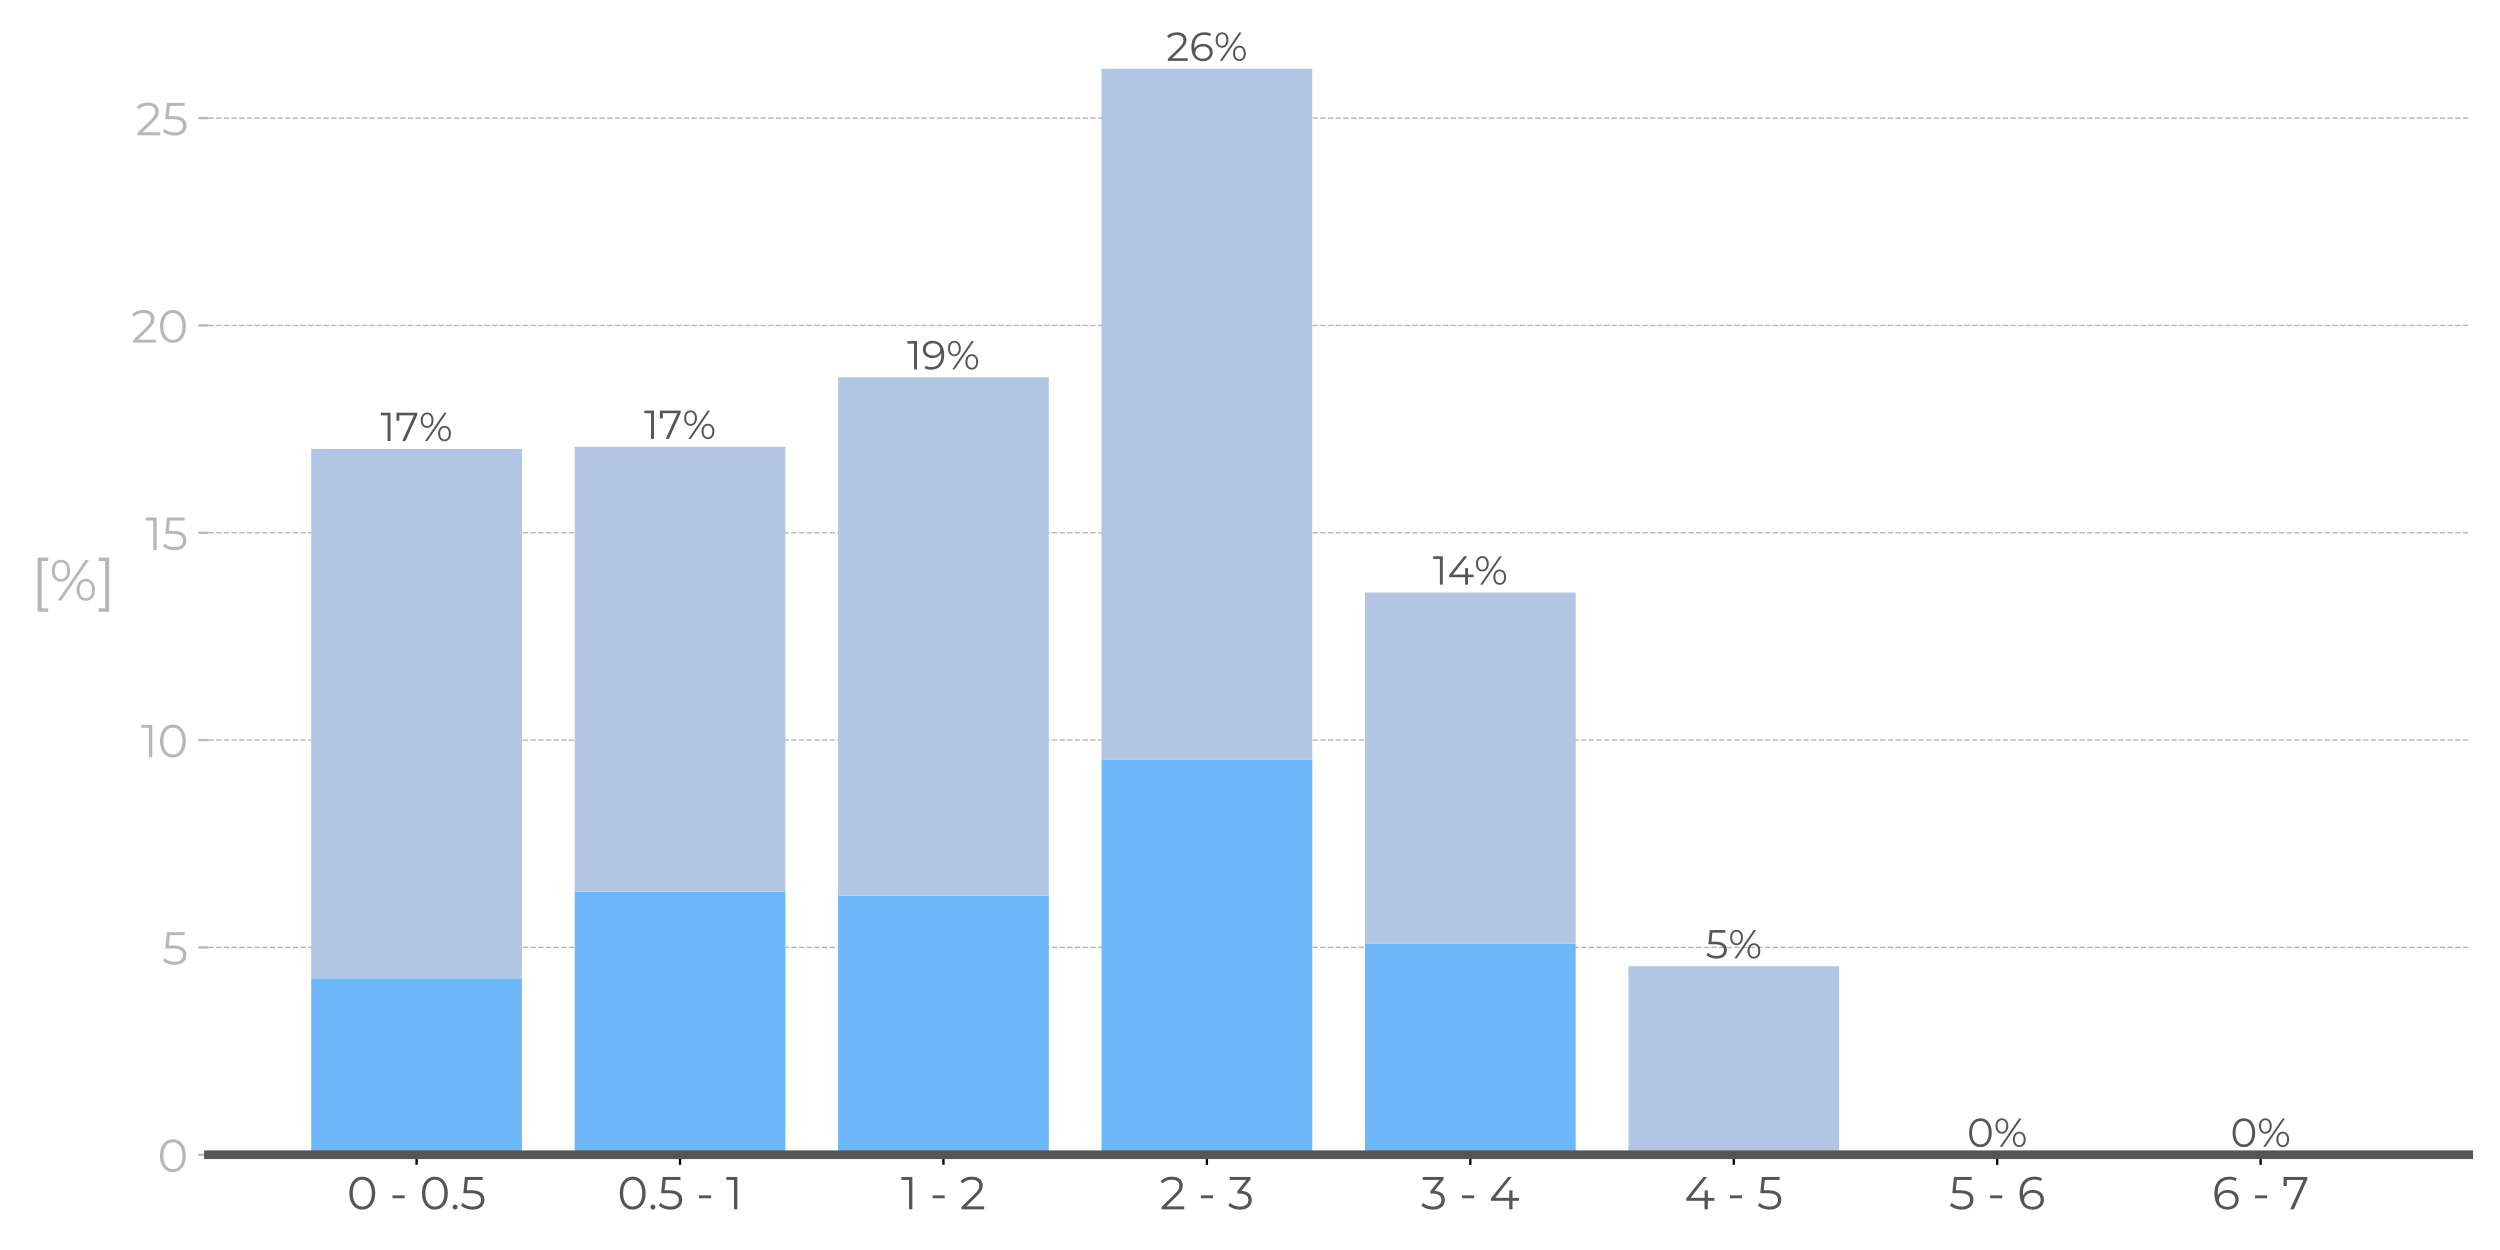
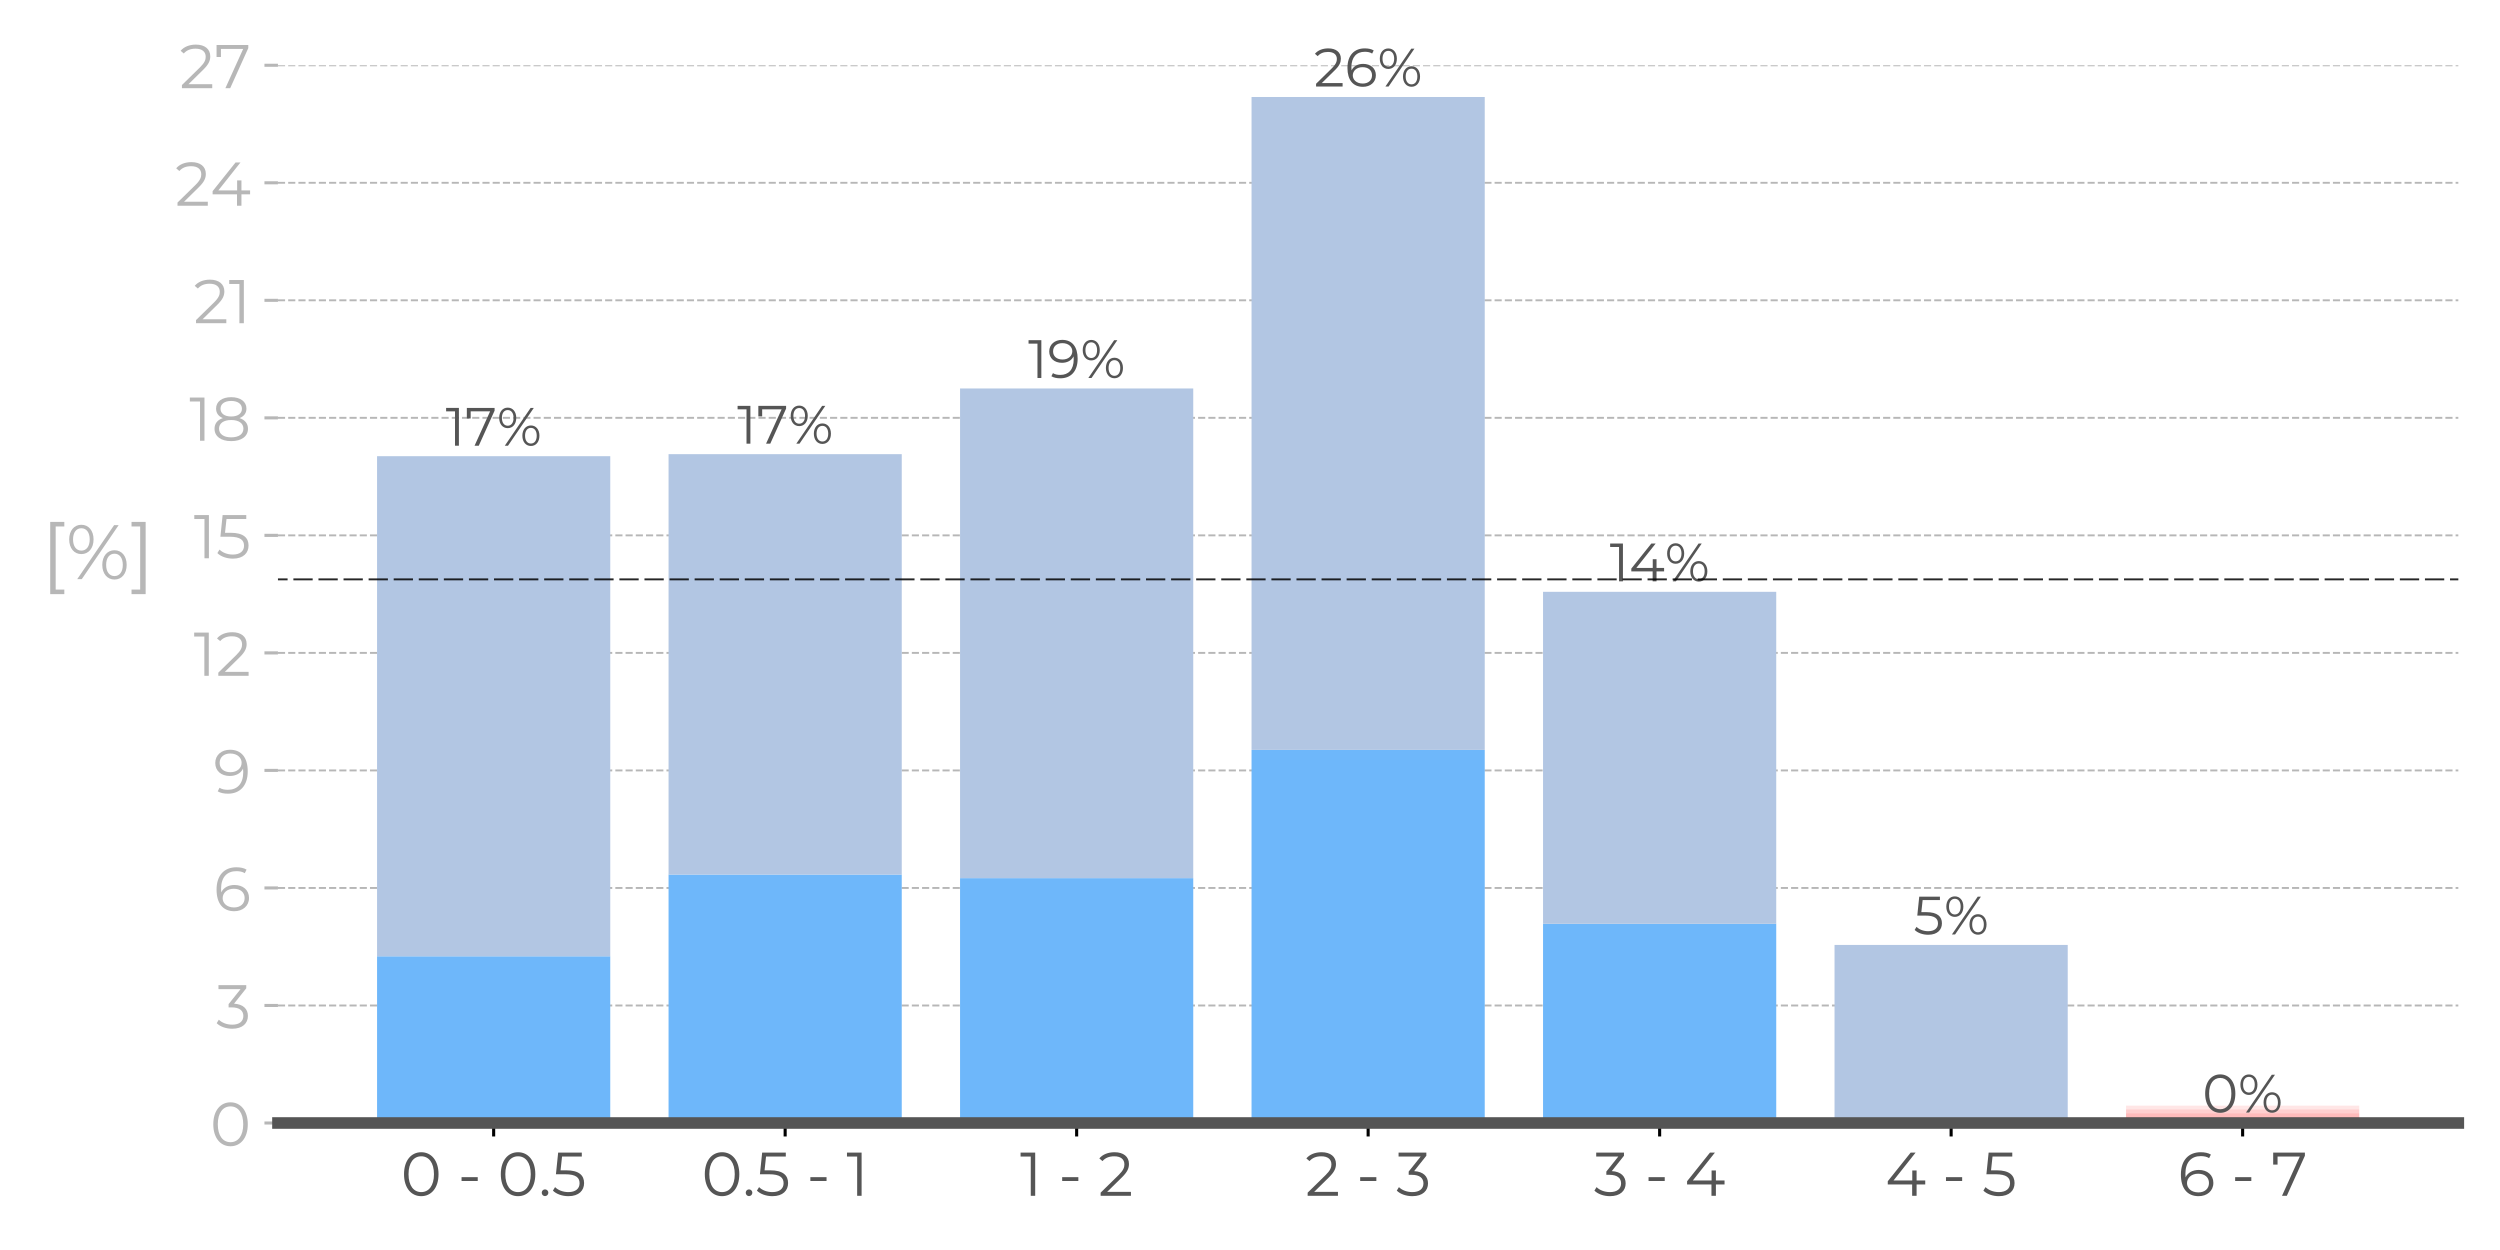
- <svg xmlns="http://www.w3.org/2000/svg" xmlns:xlink="http://www.w3.org/1999/xlink" width="864pt" height="432pt" viewBox="0 0 864 432" version="1.1">
+ <svg xmlns="http://www.w3.org/2000/svg" xmlns:xlink="http://www.w3.org/1999/xlink" width="648pt" height="324pt" viewBox="0 0 648 324" version="1.1">
  <defs>
    <style type="text/css">*{stroke-linejoin: round; stroke-linecap: butt}</style>
  </defs>
  <g id="figure_1">
    <g id="patch_1">
-       <path d="M 0 432  L 864 432  L 864 0  L 0 0  L 0 432  z " style="fill: none" />
+       <path d="M 0 324  L 648 324  L 648 0  L 0 0  L 0 324  z " style="fill: none" />
    </g>
    <g id="axes_1">
      <g id="patch_2">
-         <path d="M 72.045 399.08  L 853.2 399.08  L 853.2 23.76  L 72.045 23.76  L 72.045 399.08  z " style="fill: none" />
+         <path d="M 72.045 291.08  L 637.2 291.08  L 637.2 16.92  L 72.045 16.92  L 72.045 291.08  z " style="fill: none" />
      </g>
      <g id="matplotlib.axis_1">
        <g id="xtick_1">
          <g id="line2d_1">
            <defs>
-               <path id="me81b26cbd7" d="M 0 0  L 0 3.5  " style="stroke: #000000; stroke-width: 0.8" />
+               <path id="m16caa4e416" d="M 0 0  L 0 3.5  " style="stroke: #000000; stroke-width: 0.8" />
            </defs>
            <g>
-               <use xlink:href="#me81b26cbd7" x="143.97" y="399.08" style="stroke: #000000; stroke-width: 0.8" />
+               <use xlink:href="#m16caa4e416" x="127.956" y="291.08" style="stroke: #000000; stroke-width: 0.8" />
            </g>
          </g>
          <g id="text_1">
-             <g style="fill: #555555" transform="translate(119.9045 417.9525)scale(0.16 -0.16)">
+             <g style="fill: #555555" transform="translate(103.8911 309.9525)scale(0.16 -0.16)">
              <defs>
                <path id="Montserrat-Regular-30" d="M 2118 -38  C 3155 -38 3910 813 3910 2240  C 3910 3667 3155 4518 2118 4518  C 1082 4518 333 3667 333 2240  C 333 813 1082 -38 2118 -38  z M 2118 384  C 1338 384 800 1043 800 2240  C 800 3437 1338 4096 2118 4096  C 2899 4096 3437 3437 3437 2240  C 3437 1043 2899 384 2118 384  z " transform="scale(0.015625)" />
                <path id="Montserrat-Regular-20" transform="scale(0.015625)" />
                <path id="Montserrat-Regular-2d" d="M 384 1536  L 2061 1536  L 2061 1933  L 384 1933  L 384 1536  z " transform="scale(0.015625)" />
                <path id="Montserrat-Regular-2e" d="M 678 -32  C 864 -32 1024 122 1024 320  C 1024 518 864 666 678 666  C 493 666 339 518 339 320  C 339 122 493 -32 678 -32  z " transform="scale(0.015625)" />
                <path id="Montserrat-Regular-35" d="M 1510 2643  L 934 2643  L 1088 4070  L 3136 4070  L 3136 4480  L 685 4480  L 454 2234  L 1408 2234  C 2547 2234 2906 1875 2906 1299  C 2906 755 2502 384 1741 384  C 1165 384 653 602 365 902  L 141 538  C 486 186 1101 -38 1747 -38  C 2842 -38 3373 557 3373 1318  C 3373 2112 2861 2643 1510 2643  z " transform="scale(0.015625)" />
              </defs>
              <use xlink:href="#Montserrat-Regular-30" />
              <use xlink:href="#Montserrat-Regular-20" x="66.2" />
              <use xlink:href="#Montserrat-Regular-2d" x="92.4" />
              <use xlink:href="#Montserrat-Regular-20" x="130.6" />
              <use xlink:href="#Montserrat-Regular-30" x="156.8" />
              <use xlink:href="#Montserrat-Regular-2e" x="223" />
              <use xlink:href="#Montserrat-Regular-35" x="244.2" />
            </g>
          </g>
        </g>
        <g id="xtick_2">
          <g id="line2d_2">
            <g>
-               <use xlink:href="#me81b26cbd7" x="235.013" y="399.08" style="stroke: #000000; stroke-width: 0.8" />
+               <use xlink:href="#m16caa4e416" x="203.512" y="291.08" style="stroke: #000000; stroke-width: 0.8" />
            </g>
          </g>
          <g id="text_2">
-             <g style="fill: #555555" transform="translate(213.357 417.9525)scale(0.16 -0.16)">
+             <g style="fill: #555555" transform="translate(181.8553 309.9525)scale(0.16 -0.16)">
              <defs>
                <path id="Montserrat-Regular-31" d="M 58 4480  L 58 4070  L 1114 4070  L 1114 0  L 1574 0  L 1574 4480  L 58 4480  z " transform="scale(0.015625)" />
              </defs>
              <use xlink:href="#Montserrat-Regular-30" />
              <use xlink:href="#Montserrat-Regular-2e" x="66.2" />
              <use xlink:href="#Montserrat-Regular-35" x="87.4" />
              <use xlink:href="#Montserrat-Regular-20" x="144" />
              <use xlink:href="#Montserrat-Regular-2d" x="170.2" />
              <use xlink:href="#Montserrat-Regular-20" x="208.4" />
              <use xlink:href="#Montserrat-Regular-31" x="234.6" />
            </g>
          </g>
        </g>
        <g id="xtick_3">
          <g id="line2d_3">
            <g>
-               <use xlink:href="#me81b26cbd7" x="326.057" y="399.08" style="stroke: #000000; stroke-width: 0.8" />
+               <use xlink:href="#m16caa4e416" x="279.067" y="291.08" style="stroke: #000000; stroke-width: 0.8" />
            </g>
          </g>
          <g id="text_3">
-             <g style="fill: #555555" transform="translate(311.3769 417.9525)scale(0.16 -0.16)">
+             <g style="fill: #555555" transform="translate(264.387 309.9525)scale(0.16 -0.16)">
              <defs>
                <path id="Montserrat-Regular-32" d="M 928 410  L 2451 1907  C 3053 2496 3187 2880 3187 3309  C 3187 4058 2611 4518 1702 4518  C 1018 4518 461 4288 115 3878  L 442 3597  C 736 3936 1139 4096 1664 4096  C 2349 4096 2714 3776 2714 3258  C 2714 2950 2618 2650 2112 2150  L 250 326  L 250 0  L 3392 0  L 3392 410  L 928 410  z " transform="scale(0.015625)" />
              </defs>
              <use xlink:href="#Montserrat-Regular-31" />
              <use xlink:href="#Montserrat-Regular-20" x="36.1" />
              <use xlink:href="#Montserrat-Regular-2d" x="62.3" />
              <use xlink:href="#Montserrat-Regular-20" x="100.5" />
              <use xlink:href="#Montserrat-Regular-32" x="126.7" />
            </g>
          </g>
        </g>
        <g id="xtick_4">
          <g id="line2d_4">
            <g>
-               <use xlink:href="#me81b26cbd7" x="417.101" y="399.08" style="stroke: #000000; stroke-width: 0.8" />
+               <use xlink:href="#m16caa4e416" x="354.623" y="291.08" style="stroke: #000000; stroke-width: 0.8" />
            </g>
          </g>
          <g id="text_4">
-             <g style="fill: #555555" transform="translate(400.7956 417.9525)scale(0.16 -0.16)">
+             <g style="fill: #555555" transform="translate(338.3175 309.9525)scale(0.16 -0.16)">
              <defs>
                <path id="Montserrat-Regular-33" d="M 1856 2560  L 3123 4154  L 3123 4480  L 243 4480  L 243 4070  L 2534 4070  L 1293 2515  L 1293 2176  L 1613 2176  C 2445 2176 2822 1824 2822 1286  C 2822 730 2413 384 1670 384  C 1088 384 570 602 282 902  L 58 538  C 403 186 1024 -38 1670 -38  C 2752 -38 3296 538 3296 1286  C 3296 2003 2816 2509 1856 2560  z " transform="scale(0.015625)" />
              </defs>
              <use xlink:href="#Montserrat-Regular-32" />
              <use xlink:href="#Montserrat-Regular-20" x="56.8" />
              <use xlink:href="#Montserrat-Regular-2d" x="83" />
              <use xlink:href="#Montserrat-Regular-20" x="121.2" />
              <use xlink:href="#Montserrat-Regular-33" x="147.4" />
            </g>
          </g>
        </g>
        <g id="xtick_5">
          <g id="line2d_5">
            <g>
-               <use xlink:href="#me81b26cbd7" x="508.144" y="399.08" style="stroke: #000000; stroke-width: 0.8" />
+               <use xlink:href="#m16caa4e416" x="430.178" y="291.08" style="stroke: #000000; stroke-width: 0.8" />
            </g>
          </g>
          <g id="text_5">
-             <g style="fill: #555555" transform="translate(491.0956 417.9525)scale(0.16 -0.16)">
+             <g style="fill: #555555" transform="translate(413.1292 309.9525)scale(0.16 -0.16)">
              <defs>
                <path id="Montserrat-Regular-34" d="M 4141 1587  L 3245 1587  L 3245 2624  L 2797 2624  L 2797 1587  L 851 1587  L 3142 4480  L 2630 4480  L 256 1510  L 256 1178  L 2784 1178  L 2784 0  L 3245 0  L 3245 1178  L 4141 1178  L 4141 1587  z " transform="scale(0.015625)" />
              </defs>
              <use xlink:href="#Montserrat-Regular-33" />
              <use xlink:href="#Montserrat-Regular-20" x="56.4" />
              <use xlink:href="#Montserrat-Regular-2d" x="82.6" />
              <use xlink:href="#Montserrat-Regular-20" x="120.8" />
              <use xlink:href="#Montserrat-Regular-34" x="147" />
            </g>
          </g>
        </g>
        <g id="xtick_6">
          <g id="line2d_6">
            <g>
-               <use xlink:href="#me81b26cbd7" x="599.188" y="399.08" style="stroke: #000000; stroke-width: 0.8" />
+               <use xlink:href="#m16caa4e416" x="505.733" y="291.08" style="stroke: #000000; stroke-width: 0.8" />
            </g>
          </g>
          <g id="text_6">
-             <g style="fill: #555555" transform="translate(582.1243 417.9525)scale(0.16 -0.16)">
+             <g style="fill: #555555" transform="translate(488.6697 309.9525)scale(0.16 -0.16)">
              <use xlink:href="#Montserrat-Regular-34" />
              <use xlink:href="#Montserrat-Regular-20" x="66.1" />
              <use xlink:href="#Montserrat-Regular-2d" x="92.3" />
              <use xlink:href="#Montserrat-Regular-20" x="130.5" />
              <use xlink:href="#Montserrat-Regular-35" x="156.7" />
            </g>
          </g>
        </g>
        <g id="xtick_7">
          <g id="line2d_7">
            <g>
-               <use xlink:href="#me81b26cbd7" x="690.232" y="399.08" style="stroke: #000000; stroke-width: 0.8" />
+               <use xlink:href="#m16caa4e416" x="581.289" y="291.08" style="stroke: #000000; stroke-width: 0.8" />
            </g>
          </g>
          <g id="text_7">
-             <g style="fill: #555555" transform="translate(673.583 417.9525)scale(0.16 -0.16)">
+             <g style="fill: #555555" transform="translate(564.4552 309.9525)scale(0.16 -0.16)">
              <defs>
                <path id="Montserrat-Regular-36" d="M 2189 2682  C 1568 2682 1043 2406 819 1914  C 806 2048 800 2176 800 2278  C 800 3494 1421 4115 2387 4115  C 2720 4115 3027 4058 3258 3904  L 3443 4275  C 3162 4448 2784 4518 2381 4518  C 1165 4518 333 3725 333 2202  C 333 787 979 -38 2170 -38  C 3040 -38 3699 499 3699 1338  C 3699 2157 3078 2682 2189 2682  z M 2150 352  C 1376 352 966 819 966 1312  C 966 1869 1434 2291 2118 2291  C 2810 2291 3245 1914 3245 1325  C 3245 730 2797 352 2150 352  z " transform="scale(0.015625)" />
-               </defs>
-               <use xlink:href="#Montserrat-Regular-35" />
-               <use xlink:href="#Montserrat-Regular-20" x="56.6" />
-               <use xlink:href="#Montserrat-Regular-2d" x="82.8" />
-               <use xlink:href="#Montserrat-Regular-20" x="121" />
-               <use xlink:href="#Montserrat-Regular-36" x="147.2" />
-             </g>
-           </g>
-         </g>
-         <g id="xtick_8">
-           <g id="line2d_8">
-             <g>
-               <use xlink:href="#me81b26cbd7" x="781.275" y="399.08" style="stroke: #000000; stroke-width: 0.8" />
-             </g>
-           </g>
-           <g id="text_8">
-             <g style="fill: #555555" transform="translate(764.4417 417.9525)scale(0.16 -0.16)">
-               <defs>
                <path id="Montserrat-Regular-37" d="M 205 4480  L 205 3232  L 659 3232  L 659 4070  L 2963 4070  L 1120 0  L 1619 0  L 3494 4154  L 3494 4480  L 205 4480  z " transform="scale(0.015625)" />
              </defs>
              <use xlink:href="#Montserrat-Regular-36" />
              <use xlink:href="#Montserrat-Regular-20" x="60.9" />
              <use xlink:href="#Montserrat-Regular-2d" x="87.1" />
              <use xlink:href="#Montserrat-Regular-20" x="125.3" />
              <use xlink:href="#Montserrat-Regular-37" x="151.5" />
            </g>
          </g>
        </g>
      </g>
      <g id="matplotlib.axis_2">
        <g id="ytick_1">
+           <g id="line2d_8">
+             <path d="M 72.045 291.08  L 637.2 291.08  " clip-path="url(#pf6d486dc24)" style="fill: none; stroke-dasharray: 1.85,0.8; stroke-dashoffset: 0; stroke: #b7b7b7; stroke-width: 0.5" />
+           </g>
          <g id="line2d_9">
-             <path d="M 72.045 399.08  L 853.2 399.08  " clip-path="url(#p28d2d58bb5)" style="fill: none; stroke-dasharray: 1.85,0.8; stroke-dashoffset: 0; stroke: #b7b7b7; stroke-width: 0.5" />
-           </g>
+             <defs>
+               <path id="m545d1c05bc" d="M 0 0  L -3.5 0  " style="stroke: #b7b7b7; stroke-width: 0.8" />
+             </defs>
+             <g>
+               <use xlink:href="#m545d1c05bc" x="72.045" y="291.08" style="fill: #b7b7b7; stroke: #b7b7b7; stroke-width: 0.8" />
+             </g>
+           </g>
+           <g id="text_8">
+             <g style="fill: #b7b7b7" transform="translate(54.4525 297.0163)scale(0.16 -0.16)">
+               <use xlink:href="#Montserrat-Regular-30" />
+             </g>
+           </g>
+         </g>
+         <g id="ytick_2">
          <g id="line2d_10">
-             <defs>
-               <path id="md329de98dc" d="M 0 0  L -3.5 0  " style="stroke: #b7b7b7; stroke-width: 0.8" />
-             </defs>
-             <g>
-               <use xlink:href="#md329de98dc" x="72.045" y="399.08" style="fill: #b7b7b7; stroke: #b7b7b7; stroke-width: 0.8" />
+             <path d="M 72.045 260.618  L 637.2 260.618  " clip-path="url(#pf6d486dc24)" style="fill: none; stroke-dasharray: 1.85,0.8; stroke-dashoffset: 0; stroke: #b7b7b7; stroke-width: 0.5" />
+           </g>
+           <g id="line2d_11">
+             <g>
+               <use xlink:href="#m545d1c05bc" x="72.045" y="260.618" style="fill: #b7b7b7; stroke: #b7b7b7; stroke-width: 0.8" />
            </g>
          </g>
          <g id="text_9">
-             <g style="fill: #b7b7b7" transform="translate(54.4525 405.0163)scale(0.16 -0.16)">
-               <use xlink:href="#Montserrat-Regular-30" />
-             </g>
-           </g>
-         </g>
-         <g id="ytick_2">
-           <g id="line2d_11">
-             <path d="M 72.045 327.428  L 853.2 327.428  " clip-path="url(#p28d2d58bb5)" style="fill: none; stroke-dasharray: 1.85,0.8; stroke-dashoffset: 0; stroke: #b7b7b7; stroke-width: 0.5" />
-           </g>
+             <g style="fill: #b7b7b7" transform="translate(56.02 266.554)scale(0.16 -0.16)">
+               <use xlink:href="#Montserrat-Regular-33" />
+             </g>
+           </g>
+         </g>
+         <g id="ytick_3">
          <g id="line2d_12">
-             <g>
-               <use xlink:href="#md329de98dc" x="72.045" y="327.428" style="fill: #b7b7b7; stroke: #b7b7b7; stroke-width: 0.8" />
+             <path d="M 72.045 230.156  L 637.2 230.156  " clip-path="url(#pf6d486dc24)" style="fill: none; stroke-dasharray: 1.85,0.8; stroke-dashoffset: 0; stroke: #b7b7b7; stroke-width: 0.5" />
+           </g>
+           <g id="line2d_13">
+             <g>
+               <use xlink:href="#m545d1c05bc" x="72.045" y="230.156" style="fill: #b7b7b7; stroke: #b7b7b7; stroke-width: 0.8" />
            </g>
          </g>
          <g id="text_10">
-             <g style="fill: #b7b7b7" transform="translate(55.99 333.3643)scale(0.16 -0.16)">
-               <use xlink:href="#Montserrat-Regular-35" />
-             </g>
-           </g>
-         </g>
-         <g id="ytick_3">
-           <g id="line2d_13">
-             <path d="M 72.045 255.776  L 853.2 255.776  " clip-path="url(#p28d2d58bb5)" style="fill: none; stroke-dasharray: 1.85,0.8; stroke-dashoffset: 0; stroke: #b7b7b7; stroke-width: 0.5" />
-           </g>
+             <g style="fill: #b7b7b7" transform="translate(55.3 236.0918)scale(0.16 -0.16)">
+               <use xlink:href="#Montserrat-Regular-36" />
+             </g>
+           </g>
+         </g>
+         <g id="ytick_4">
          <g id="line2d_14">
-             <g>
-               <use xlink:href="#md329de98dc" x="72.045" y="255.776" style="fill: #b7b7b7; stroke: #b7b7b7; stroke-width: 0.8" />
+             <path d="M 72.045 199.693  L 637.2 199.693  " clip-path="url(#pf6d486dc24)" style="fill: none; stroke-dasharray: 1.85,0.8; stroke-dashoffset: 0; stroke: #b7b7b7; stroke-width: 0.5" />
+           </g>
+           <g id="line2d_15">
+             <g>
+               <use xlink:href="#m545d1c05bc" x="72.045" y="199.693" style="fill: #b7b7b7; stroke: #b7b7b7; stroke-width: 0.8" />
            </g>
          </g>
          <g id="text_11">
-             <g style="fill: #b7b7b7" transform="translate(48.6775 261.7122)scale(0.16 -0.16)">
+             <g style="fill: #b7b7b7" transform="translate(55.3 205.6296)scale(0.16 -0.16)">
+               <defs>
+                 <path id="Montserrat-Regular-39" d="M 1728 4518  C 858 4518 198 3981 198 3142  C 198 2323 819 1798 1709 1798  C 2330 1798 2854 2074 3078 2566  C 3091 2432 3098 2304 3098 2202  C 3098 986 2477 365 1510 365  C 1178 365 870 422 640 576  L 454 205  C 736 32 1114 -38 1517 -38  C 2733 -38 3565 755 3565 2278  C 3565 3693 2918 4518 1728 4518  z M 1779 2189  C 1088 2189 653 2566 653 3155  C 653 3750 1101 4128 1747 4128  C 2522 4128 2931 3661 2931 3168  C 2931 2611 2464 2189 1779 2189  z " transform="scale(0.015625)" />
+               </defs>
+               <use xlink:href="#Montserrat-Regular-39" />
+             </g>
+           </g>
+         </g>
+         <g id="ytick_5">
+           <g id="line2d_16">
+             <path d="M 72.045 169.231  L 637.2 169.231  " clip-path="url(#pf6d486dc24)" style="fill: none; stroke-dasharray: 1.85,0.8; stroke-dashoffset: 0; stroke: #b7b7b7; stroke-width: 0.5" />
+           </g>
+           <g id="line2d_17">
+             <g>
+               <use xlink:href="#m545d1c05bc" x="72.045" y="169.231" style="fill: #b7b7b7; stroke: #b7b7b7; stroke-width: 0.8" />
+             </g>
+           </g>
+           <g id="text_12">
+             <g style="fill: #b7b7b7" transform="translate(50.1825 175.1674)scale(0.16 -0.16)">
              <use xlink:href="#Montserrat-Regular-31" />
-               <use xlink:href="#Montserrat-Regular-30" x="36.1" />
-             </g>
-           </g>
-         </g>
-         <g id="ytick_4">
-           <g id="line2d_15">
-             <path d="M 72.045 184.124  L 853.2 184.124  " clip-path="url(#p28d2d58bb5)" style="fill: none; stroke-dasharray: 1.85,0.8; stroke-dashoffset: 0; stroke: #b7b7b7; stroke-width: 0.5" />
-           </g>
-           <g id="line2d_16">
-             <g>
-               <use xlink:href="#md329de98dc" x="72.045" y="184.124" style="fill: #b7b7b7; stroke: #b7b7b7; stroke-width: 0.8" />
-             </g>
-           </g>
-           <g id="text_12">
-             <g style="fill: #b7b7b7" transform="translate(50.215 190.0602)scale(0.16 -0.16)">
+               <use xlink:href="#Montserrat-Regular-32" x="36.1" />
+             </g>
+           </g>
+         </g>
+         <g id="ytick_6">
+           <g id="line2d_18">
+             <path d="M 72.045 138.769  L 637.2 138.769  " clip-path="url(#pf6d486dc24)" style="fill: none; stroke-dasharray: 1.85,0.8; stroke-dashoffset: 0; stroke: #b7b7b7; stroke-width: 0.5" />
+           </g>
+           <g id="line2d_19">
+             <g>
+               <use xlink:href="#m545d1c05bc" x="72.045" y="138.769" style="fill: #b7b7b7; stroke: #b7b7b7; stroke-width: 0.8" />
+             </g>
+           </g>
+           <g id="text_13">
+             <g style="fill: #b7b7b7" transform="translate(50.215 144.7051)scale(0.16 -0.16)">
              <use xlink:href="#Montserrat-Regular-31" />
              <use xlink:href="#Montserrat-Regular-35" x="36.1" />
            </g>
          </g>
        </g>
-         <g id="ytick_5">
-           <g id="line2d_17">
-             <path d="M 72.045 112.472  L 853.2 112.472  " clip-path="url(#p28d2d58bb5)" style="fill: none; stroke-dasharray: 1.85,0.8; stroke-dashoffset: 0; stroke: #b7b7b7; stroke-width: 0.5" />
-           </g>
-           <g id="line2d_18">
-             <g>
-               <use xlink:href="#md329de98dc" x="72.045" y="112.472" style="fill: #b7b7b7; stroke: #b7b7b7; stroke-width: 0.8" />
-             </g>
-           </g>
-           <g id="text_13">
-             <g style="fill: #b7b7b7" transform="translate(45.365 118.4082)scale(0.16 -0.16)">
+         <g id="ytick_7">
+           <g id="line2d_20">
+             <path d="M 72.045 108.307  L 637.2 108.307  " clip-path="url(#pf6d486dc24)" style="fill: none; stroke-dasharray: 1.85,0.8; stroke-dashoffset: 0; stroke: #b7b7b7; stroke-width: 0.5" />
+           </g>
+           <g id="line2d_21">
+             <g>
+               <use xlink:href="#m545d1c05bc" x="72.045" y="108.307" style="fill: #b7b7b7; stroke: #b7b7b7; stroke-width: 0.8" />
+             </g>
+           </g>
+           <g id="text_14">
+             <g style="fill: #b7b7b7" transform="translate(49.0625 114.2429)scale(0.16 -0.16)">
+               <defs>
+                 <path id="Montserrat-Regular-38" d="M 2899 2349  C 3360 2528 3616 2867 3616 3334  C 3616 4064 2982 4518 2035 4518  C 1088 4518 467 4064 467 3334  C 467 2867 717 2528 1171 2349  C 614 2163 307 1786 307 1248  C 307 454 960 -38 2035 -38  C 3104 -38 3776 454 3776 1248  C 3776 1779 3462 2163 2899 2349  z M 928 3322  C 928 3821 1357 4128 2035 4128  C 2707 4128 3149 3821 3149 3315  C 3149 2829 2733 2515 2035 2515  C 1338 2515 928 2829 928 3322  z M 2035 352  C 1242 352 774 698 774 1254  C 774 1805 1242 2150 2035 2150  C 2829 2150 3302 1805 3302 1254  C 3302 698 2829 352 2035 352  z " transform="scale(0.015625)" />
+               </defs>
+               <use xlink:href="#Montserrat-Regular-31" />
+               <use xlink:href="#Montserrat-Regular-38" x="36.1" />
+             </g>
+           </g>
+         </g>
+         <g id="ytick_8">
+           <g id="line2d_22">
+             <path d="M 72.045 77.844  L 637.2 77.844  " clip-path="url(#pf6d486dc24)" style="fill: none; stroke-dasharray: 1.85,0.8; stroke-dashoffset: 0; stroke: #b7b7b7; stroke-width: 0.5" />
+           </g>
+           <g id="line2d_23">
+             <g>
+               <use xlink:href="#m545d1c05bc" x="72.045" y="77.844" style="fill: #b7b7b7; stroke: #b7b7b7; stroke-width: 0.8" />
+             </g>
+           </g>
+           <g id="text_15">
+             <g style="fill: #b7b7b7" transform="translate(50.1825 83.78069)scale(0.16 -0.16)">
              <use xlink:href="#Montserrat-Regular-32" />
-               <use xlink:href="#Montserrat-Regular-30" x="56.8" />
-             </g>
-           </g>
-         </g>
-         <g id="ytick_6">
-           <g id="line2d_19">
-             <path d="M 72.045 40.82  L 853.2 40.82  " clip-path="url(#p28d2d58bb5)" style="fill: none; stroke-dasharray: 1.85,0.8; stroke-dashoffset: 0; stroke: #b7b7b7; stroke-width: 0.5" />
-           </g>
-           <g id="line2d_20">
-             <g>
-               <use xlink:href="#md329de98dc" x="72.045" y="40.82" style="fill: #b7b7b7; stroke: #b7b7b7; stroke-width: 0.8" />
-             </g>
-           </g>
-           <g id="text_14">
-             <g style="fill: #b7b7b7" transform="translate(46.9025 46.75625)scale(0.16 -0.16)">
+               <use xlink:href="#Montserrat-Regular-31" x="56.8" />
+             </g>
+           </g>
+         </g>
+         <g id="ytick_9">
+           <g id="line2d_24">
+             <path d="M 72.045 47.382  L 637.2 47.382  " clip-path="url(#pf6d486dc24)" style="fill: none; stroke-dasharray: 1.85,0.8; stroke-dashoffset: 0; stroke: #b7b7b7; stroke-width: 0.5" />
+           </g>
+           <g id="line2d_25">
+             <g>
+               <use xlink:href="#m545d1c05bc" x="72.045" y="47.382" style="fill: #b7b7b7; stroke: #b7b7b7; stroke-width: 0.8" />
+             </g>
+           </g>
+           <g id="text_16">
+             <g style="fill: #b7b7b7" transform="translate(45.3825 53.31847)scale(0.16 -0.16)">
              <use xlink:href="#Montserrat-Regular-32" />
-               <use xlink:href="#Montserrat-Regular-35" x="56.8" />
-             </g>
-           </g>
-         </g>
-         <g id="text_15">
-           <g style="fill: #b7b7b7" transform="translate(10.715 207.5387)scale(0.2 -0.2)">
+               <use xlink:href="#Montserrat-Regular-34" x="56.8" />
+             </g>
+           </g>
+         </g>
+         <g id="ytick_10">
+           <g id="line2d_26">
+             <path d="M 72.045 16.92  L 637.2 16.92  " clip-path="url(#pf6d486dc24)" style="fill: none; stroke-dasharray: 1.85,0.8; stroke-dashoffset: 0; stroke: #b7b7b7; stroke-width: 0.5" />
+           </g>
+           <g id="line2d_27">
+             <g>
+               <use xlink:href="#m545d1c05bc" x="72.045" y="16.92" style="fill: #b7b7b7; stroke: #b7b7b7; stroke-width: 0.8" />
+             </g>
+           </g>
+           <g id="text_17">
+             <g style="fill: #b7b7b7" transform="translate(46.5325 22.85625)scale(0.16 -0.16)">
+               <use xlink:href="#Montserrat-Regular-32" />
+               <use xlink:href="#Montserrat-Regular-37" x="56.8" />
+             </g>
+           </g>
+         </g>
+         <g id="text_18">
+           <g style="fill: #b7b7b7" transform="translate(10.7325 150.1188)scale(0.2 -0.2)">
            <defs>
              <path id="Montserrat-Regular-5b" d="M 730 -1242  L 1901 -1242  L 1901 -864  L 1184 -864  L 1184 4371  L 1901 4371  L 1901 4749  L 730 4749  L 730 -1242  z " transform="scale(0.015625)" />
              <path id="Montserrat-Regular-25" d="M 1280 2080  C 1875 2080 2291 2560 2291 3296  C 2291 4032 1875 4512 1280 4512  C 678 4512 269 4026 269 3296  C 269 2566 678 2080 1280 2080  z M 934 0  L 1312 0  L 4371 4480  L 3994 4480  L 934 0  z M 1280 2368  C 858 2368 589 2720 589 3296  C 589 3872 858 4224 1280 4224  C 1696 4224 1971 3878 1971 3296  C 1971 2714 1696 2368 1280 2368  z M 4026 -32  C 4627 -32 5037 454 5037 1184  C 5037 1914 4627 2400 4026 2400  C 3430 2400 3014 1914 3014 1184  C 3014 454 3430 -32 4026 -32  z M 4026 256  C 3610 256 3334 602 3334 1184  C 3334 1766 3610 2112 4026 2112  C 4448 2112 4717 1760 4717 1184  C 4717 608 4448 256 4026 256  z " transform="scale(0.015625)" />
              <path id="Montserrat-Regular-5d" d="M 1306 -1242  L 1306 4749  L 134 4749  L 134 4371  L 851 4371  L 851 -864  L 134 -864  L 134 -1242  L 1306 -1242  z " transform="scale(0.015625)" />
            </defs>
            <use xlink:href="#Montserrat-Regular-5b" />
            <use xlink:href="#Montserrat-Regular-25" x="31.8" />
            <use xlink:href="#Montserrat-Regular-5d" x="114.7" />
          </g>
        </g>
      </g>
      <g id="patch_3">
-         <path d="M 107.552 399.08  L 180.387 399.08  L 180.387 338.1  L 107.552 338.1  z " clip-path="url(#p28d2d58bb5)" style="fill: #6eb7fa" />
+         <path d="M 551.067 291.08  L 611.511 291.08  L 611.511 291.08  L 551.067 291.08  L 551.067 291.08  z " clip-path="url(#pf6d486dc24)" style="fill: none; opacity: 0.1; stroke: #ff0000; stroke-linejoin: miter" />
      </g>
      <g id="patch_4">
-         <path d="M 198.596 399.08  L 271.431 399.08  L 271.431 308.204  L 198.596 308.204  z " clip-path="url(#p28d2d58bb5)" style="fill: #6eb7fa" />
+         <path d="M 551.067 291.08  L 611.511 291.08  L 611.511 291.08  L 551.067 291.08  L 551.067 291.08  z " clip-path="url(#pf6d486dc24)" style="fill: none; opacity: 0.1; stroke: #ff0000; stroke-width: 3; stroke-linejoin: miter" />
      </g>
      <g id="patch_5">
-         <path d="M 289.639 399.08  L 362.474 399.08  L 362.474 309.515  L 289.639 309.515  z " clip-path="url(#p28d2d58bb5)" style="fill: #6eb7fa" />
+         <path d="M 551.067 291.08  L 611.511 291.08  L 611.511 291.08  L 551.067 291.08  L 551.067 291.08  z " clip-path="url(#pf6d486dc24)" style="fill: none; opacity: 0.1; stroke: #ff0000; stroke-width: 5; stroke-linejoin: miter" />
      </g>
      <g id="patch_6">
-         <path d="M 380.683 399.08  L 453.518 399.08  L 453.518 262.6  L 380.683 262.6  z " clip-path="url(#p28d2d58bb5)" style="fill: #6eb7fa" />
+         <path d="M 551.067 291.08  L 611.511 291.08  L 611.511 291.08  L 551.067 291.08  L 551.067 291.08  z " clip-path="url(#pf6d486dc24)" style="fill: none; opacity: 0.1; stroke: #ff0000; stroke-width: 7; stroke-linejoin: miter" />
      </g>
      <g id="patch_7">
-         <path d="M 471.727 399.08  L 544.562 399.08  L 544.562 326.214  L 471.727 326.214  z " clip-path="url(#p28d2d58bb5)" style="fill: #6eb7fa" />
+         <path d="M 551.067 291.08  L 611.511 291.08  L 611.511 291.08  L 551.067 291.08  L 551.067 291.08  z " clip-path="url(#pf6d486dc24)" style="fill: none; opacity: 0.1; stroke: #ff0000; stroke-width: 9; stroke-linejoin: miter" />
      </g>
      <g id="patch_8">
-         <path d="M 562.771 399.08  L 635.606 399.08  L 635.606 399.08  L 562.771 399.08  z " clip-path="url(#p28d2d58bb5)" style="fill: #6eb7fa" />
+         <path d="M 97.734 291.08  L 158.178 291.08  L 158.178 247.871  L 97.734 247.871  z " clip-path="url(#pf6d486dc24)" style="fill: #6eb7fa" />
      </g>
      <g id="patch_9">
-         <path d="M 653.814 399.08  L 726.649 399.08  L 726.649 399.08  L 653.814 399.08  z " clip-path="url(#p28d2d58bb5)" style="fill: #6eb7fa" />
+         <path d="M 173.289 291.08  L 233.734 291.08  L 233.734 226.688  L 173.289 226.688  z " clip-path="url(#pf6d486dc24)" style="fill: #6eb7fa" />
      </g>
      <g id="patch_10">
-         <path d="M 744.858 399.08  L 817.693 399.08  L 817.693 399.08  L 744.858 399.08  z " clip-path="url(#p28d2d58bb5)" style="fill: #6eb7fa" />
+         <path d="M 248.845 291.08  L 309.289 291.08  L 309.289 227.617  L 248.845 227.617  z " clip-path="url(#pf6d486dc24)" style="fill: #6eb7fa" />
      </g>
      <g id="patch_11">
-         <path d="M 107.552 338.1  L 180.387 338.1  L 180.387 155.158  L 107.552 155.158  z " clip-path="url(#p28d2d58bb5)" style="fill: #b2c6e3" />
+         <path d="M 324.4 291.08  L 384.845 291.08  L 384.845 194.375  L 324.4 194.375  z " clip-path="url(#pf6d486dc24)" style="fill: #6eb7fa" />
      </g>
      <g id="patch_12">
-         <path d="M 198.596 308.204  L 271.431 308.204  L 271.431 154.415  L 198.596 154.415  z " clip-path="url(#p28d2d58bb5)" style="fill: #b2c6e3" />
+         <path d="M 399.956 291.08  L 460.4 291.08  L 460.4 239.449  L 399.956 239.449  z " clip-path="url(#pf6d486dc24)" style="fill: #6eb7fa" />
      </g>
      <g id="patch_13">
-         <path d="M 289.639 309.515  L 362.474 309.515  L 362.474 130.385  L 289.639 130.385  z " clip-path="url(#p28d2d58bb5)" style="fill: #b2c6e3" />
+         <path d="M 475.511 291.08  L 535.956 291.08  L 535.956 291.08  L 475.511 291.08  z " clip-path="url(#pf6d486dc24)" style="fill: #6eb7fa" />
      </g>
      <g id="patch_14">
-         <path d="M 380.683 262.6  L 453.518 262.6  L 453.518 23.76  L 380.683 23.76  z " clip-path="url(#p28d2d58bb5)" style="fill: #b2c6e3" />
+         <path d="M 551.067 291.08  L 611.511 291.08  L 611.511 291.08  L 551.067 291.08  z " clip-path="url(#pf6d486dc24)" style="fill: #6eb7fa" />
      </g>
      <g id="patch_15">
-         <path d="M 471.727 326.214  L 544.562 326.214  L 544.562 204.769  L 471.727 204.769  z " clip-path="url(#p28d2d58bb5)" style="fill: #b2c6e3" />
+         <path d="M 97.734 247.871  L 158.178 247.871  L 158.178 118.245  L 97.734 118.245  z " clip-path="url(#pf6d486dc24)" style="fill: #b2c6e3" />
      </g>
      <g id="patch_16">
-         <path d="M 562.771 399.08  L 635.606 399.08  L 635.606 333.942  L 562.771 333.942  z " clip-path="url(#p28d2d58bb5)" style="fill: #b2c6e3" />
+         <path d="M 173.289 226.688  L 233.734 226.688  L 233.734 117.718  L 173.289 117.718  z " clip-path="url(#pf6d486dc24)" style="fill: #b2c6e3" />
      </g>
      <g id="patch_17">
-         <path d="M 653.814 399.08  L 726.649 399.08  L 726.649 399.08  L 653.814 399.08  z " clip-path="url(#p28d2d58bb5)" style="fill: #b2c6e3" />
+         <path d="M 248.845 227.617  L 309.289 227.617  L 309.289 100.691  L 248.845 100.691  z " clip-path="url(#pf6d486dc24)" style="fill: #b2c6e3" />
      </g>
      <g id="patch_18">
-         <path d="M 744.858 399.08  L 817.693 399.08  L 817.693 399.08  L 744.858 399.08  z " clip-path="url(#p28d2d58bb5)" style="fill: #b2c6e3" />
-       </g>
-       <g id="text_16">
-         <g style="fill: #555555" transform="translate(131.5161 152.4414)scale(0.14 -0.14)">
+         <path d="M 324.4 194.375  L 384.845 194.375  L 384.845 25.14  L 324.4 25.14  z " clip-path="url(#pf6d486dc24)" style="fill: #b2c6e3" />
+       </g>
+       <g id="patch_19">
+         <path d="M 399.956 239.449  L 460.4 239.449  L 460.4 153.398  L 399.956 153.398  z " clip-path="url(#pf6d486dc24)" style="fill: #b2c6e3" />
+       </g>
+       <g id="patch_20">
+         <path d="M 475.511 291.08  L 535.956 291.08  L 535.956 244.925  L 475.511 244.925  z " clip-path="url(#pf6d486dc24)" style="fill: #b2c6e3" />
+       </g>
+       <g id="patch_21">
+         <path d="M 551.067 291.08  L 611.511 291.08  L 611.511 291.08  L 551.067 291.08  z " clip-path="url(#pf6d486dc24)" style="fill: #b2c6e3" />
+       </g>
+       <g id="text_19">
+         <g style="fill: #555555" transform="translate(115.5026 115.5278)scale(0.14 -0.14)">
          <use xlink:href="#Montserrat-Regular-31" />
          <use xlink:href="#Montserrat-Regular-37" x="36.1" />
          <use xlink:href="#Montserrat-Regular-25" x="95" />
        </g>
      </g>
-       <g id="text_17">
-         <g style="fill: #555555" transform="translate(222.5598 151.6978)scale(0.14 -0.14)">
+       <g id="text_20">
+         <g style="fill: #555555" transform="translate(191.0581 115.0009)scale(0.14 -0.14)">
          <use xlink:href="#Montserrat-Regular-31" />
          <use xlink:href="#Montserrat-Regular-37" x="36.1" />
          <use xlink:href="#Montserrat-Regular-25" x="95" />
        </g>
      </g>
-       <g id="text_18">
-         <g style="fill: #555555" transform="translate(313.4635 127.6681)scale(0.14 -0.14)">
-           <defs>
-             <path id="Montserrat-Regular-39" d="M 1728 4518  C 858 4518 198 3981 198 3142  C 198 2323 819 1798 1709 1798  C 2330 1798 2854 2074 3078 2566  C 3091 2432 3098 2304 3098 2202  C 3098 986 2477 365 1510 365  C 1178 365 870 422 640 576  L 454 205  C 736 32 1114 -38 1517 -38  C 2733 -38 3565 755 3565 2278  C 3565 3693 2918 4518 1728 4518  z M 1779 2189  C 1088 2189 653 2566 653 3155  C 653 3750 1101 4128 1747 4128  C 2522 4128 2931 3661 2931 3168  C 2931 2611 2464 2189 1779 2189  z " transform="scale(0.015625)" />
-           </defs>
+       <g id="text_21">
+         <g style="fill: #555555" transform="translate(266.4736 97.97424)scale(0.14 -0.14)">
          <use xlink:href="#Montserrat-Regular-31" />
          <use xlink:href="#Montserrat-Regular-39" x="36.1" />
          <use xlink:href="#Montserrat-Regular-25" x="97" />
        </g>
      </g>
-       <g id="text_19">
-         <g style="fill: #555555" transform="translate(403.058 21.04312)scale(0.14 -0.14)">
+       <g id="text_22">
+         <g style="fill: #555555" transform="translate(340.5798 22.42309)scale(0.14 -0.14)">
          <use xlink:href="#Montserrat-Regular-32" />
          <use xlink:href="#Montserrat-Regular-36" x="56.8" />
          <use xlink:href="#Montserrat-Regular-25" x="117.7" />
        </g>
      </g>
-       <g id="text_20">
-         <g style="fill: #555555" transform="translate(495.1878 202.0526)scale(0.14 -0.14)">
+       <g id="text_23">
+         <g style="fill: #555555" transform="translate(417.2214 150.6808)scale(0.14 -0.14)">
          <use xlink:href="#Montserrat-Regular-31" />
          <use xlink:href="#Montserrat-Regular-34" x="36.1" />
          <use xlink:href="#Montserrat-Regular-25" x="102.2" />
        </g>
      </g>
-       <g id="text_21">
-         <g style="fill: #555555" transform="translate(589.4231 331.2249)scale(0.14 -0.14)">
+       <g id="text_24">
+         <g style="fill: #555555" transform="translate(495.9685 242.2082)scale(0.14 -0.14)">
          <use xlink:href="#Montserrat-Regular-35" />
          <use xlink:href="#Montserrat-Regular-25" x="56.6" />
        </g>
      </g>
-       <g id="text_22">
-         <g style="fill: #555555" transform="translate(679.7941 396.3631)scale(0.14 -0.14)">
+       <g id="text_25">
+         <g style="fill: #555555" transform="translate(570.8513 288.3631)scale(0.14 -0.14)">
          <use xlink:href="#Montserrat-Regular-30" />
          <use xlink:href="#Montserrat-Regular-25" x="66.2" />
        </g>
      </g>
-       <g id="text_23">
-         <g style="fill: #555555" transform="translate(770.8378 396.3631)scale(0.14 -0.14)">
-           <use xlink:href="#Montserrat-Regular-30" />
-           <use xlink:href="#Montserrat-Regular-25" x="66.2" />
-         </g>
-       </g>
-       <g id="line2d_21">
-         <path d="M 72.045 399.08  L 853.2 399.08  " style="fill: none; stroke: #555555; stroke-width: 3; stroke-linecap: square" />
+       <g id="line2d_28">
+         <path d="M 72.045 291.08  L 637.2 291.08  " style="fill: none; stroke: #555555; stroke-width: 3; stroke-linecap: square" />
+       </g>
+       <g id="line2d_29">
+         <path d="M 72.045 150.171  L 637.2 150.171  " clip-path="url(#pf6d486dc24)" style="fill: none; stroke-dasharray: 5,1.5; stroke-dashoffset: 2.5; stroke: #000000; stroke-opacity: 0.85; stroke-width: 0.5" />
      </g>
    </g>
  </g>
  <defs>
-     <clipPath id="p28d2d58bb5">
-       <rect x="72.045" y="23.76" width="781.155" height="375.32" />
+     <clipPath id="pf6d486dc24">
+       <rect x="72.045" y="16.92" width="565.155" height="274.16" />
    </clipPath>
  </defs>
</svg>
